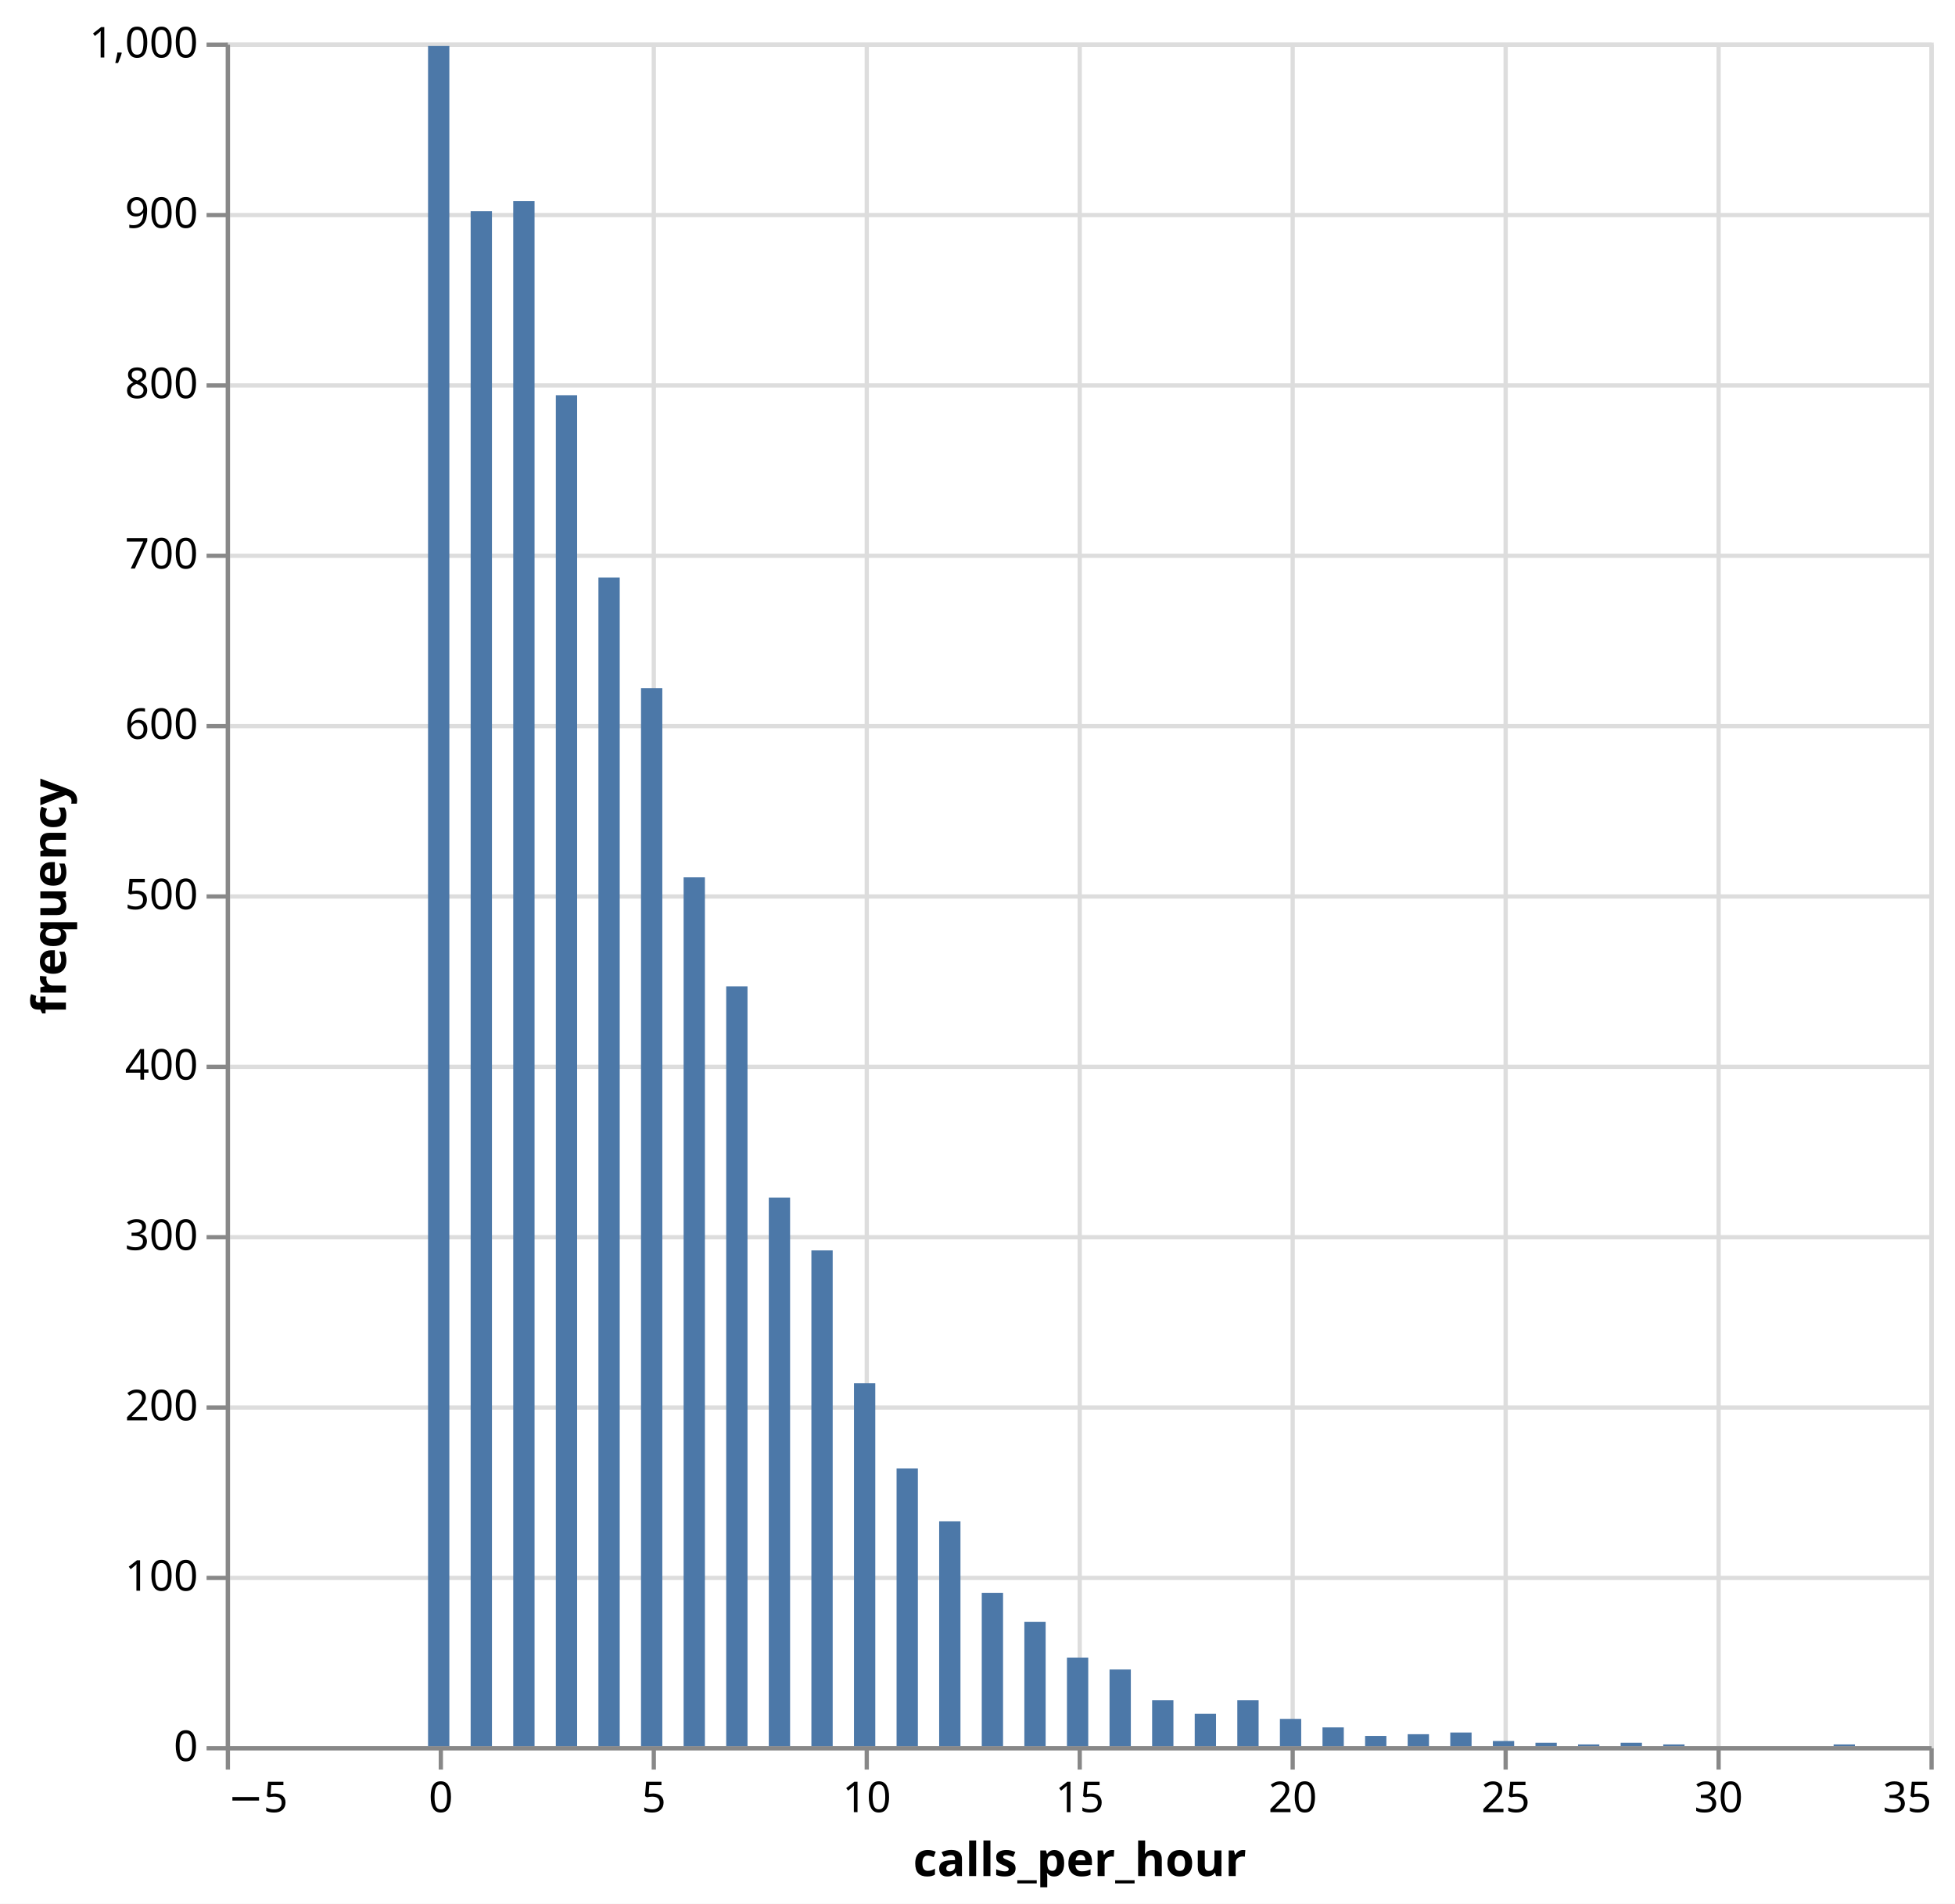
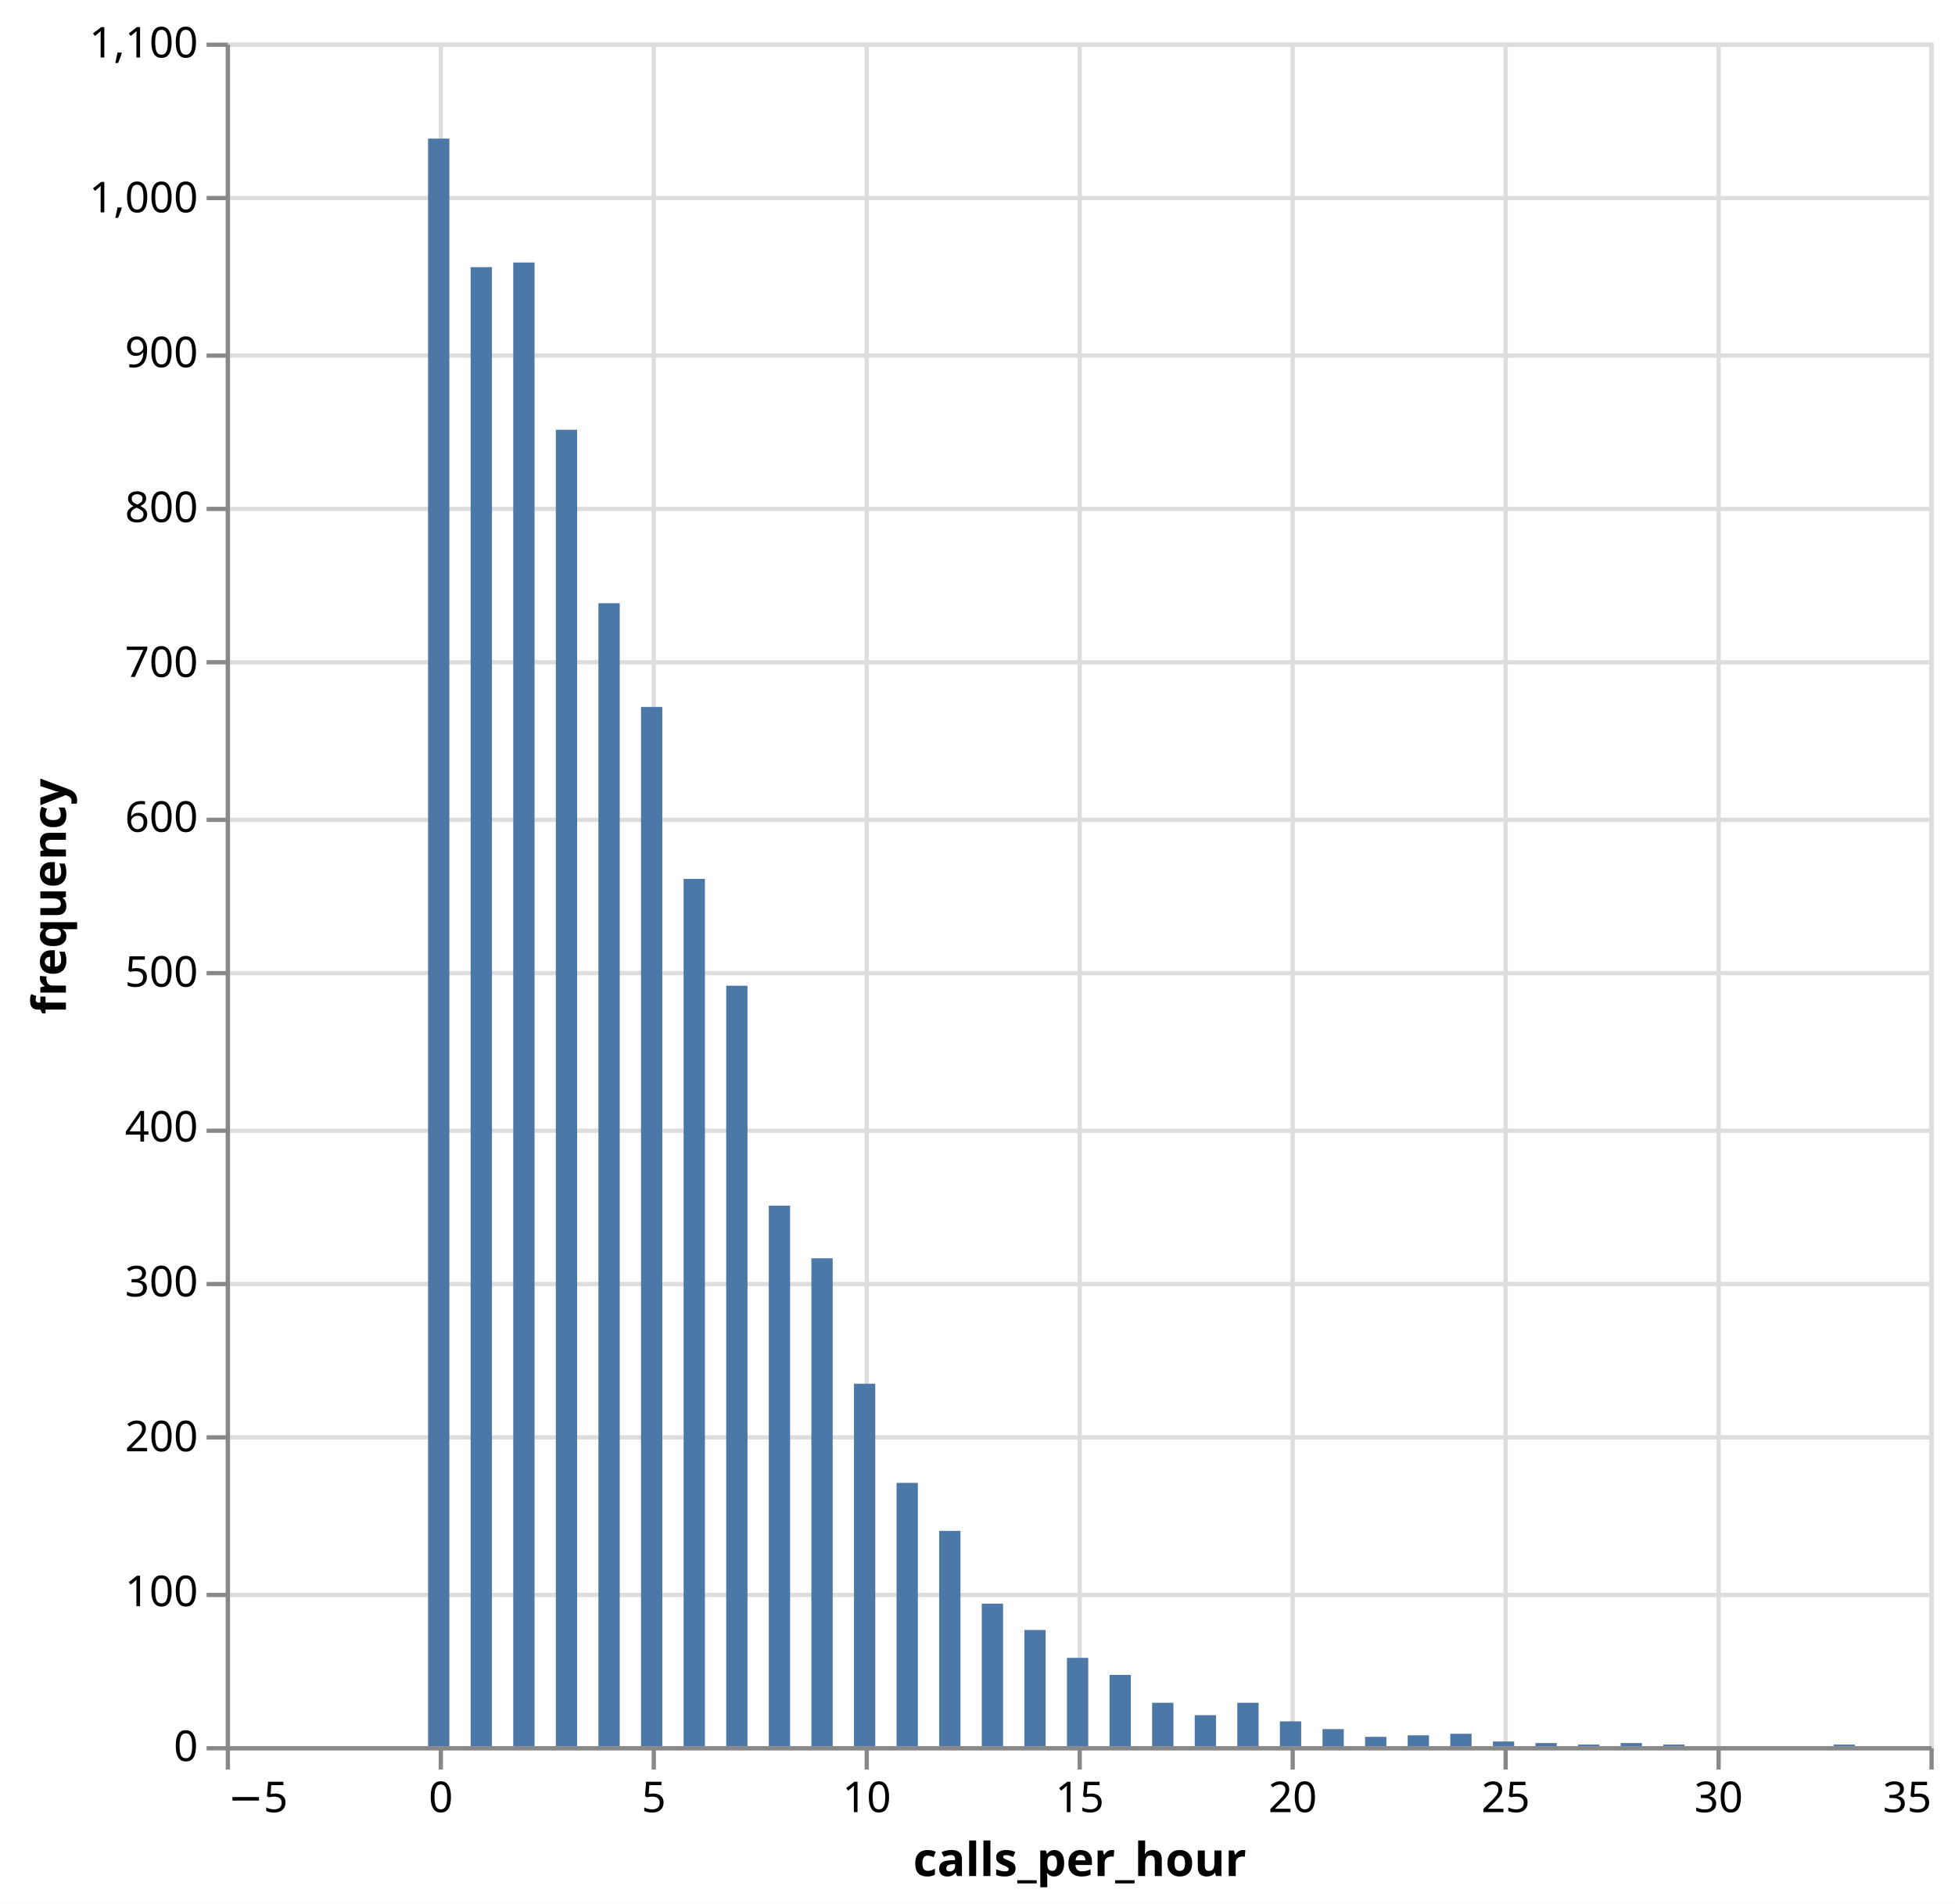
<svg xmlns="http://www.w3.org/2000/svg" version="1.1" class="marks" width="459" height="447" viewBox="0 0 459 447">
  <rect width="459" height="447" fill="white" />
  <g fill="none" stroke-miterlimit="10" transform="translate(53,10)">
    <g class="mark-group role-frame root" role="graphics-object" aria-roledescription="group mark container">
      <g transform="translate(0,0)">
        <path class="background" aria-hidden="true" d="M0.5,0.5h400v400h-400Z" stroke="#ddd" />
        <g>
          <g class="mark-group role-axis" aria-hidden="true">
            <g transform="translate(0.5,400.5)">
              <path class="background" aria-hidden="true" d="M0,0h0v0h0Z" pointer-events="none" />
              <g>
                <g class="mark-rule role-axis-grid" pointer-events="none">
                  <line transform="translate(0,-400)" x2="0" y2="400" stroke="#ddd" stroke-width="1" opacity="1" />
                  <line transform="translate(50,-400)" x2="0" y2="400" stroke="#ddd" stroke-width="1" opacity="1" />
                  <line transform="translate(100,-400)" x2="0" y2="400" stroke="#ddd" stroke-width="1" opacity="1" />
                  <line transform="translate(150,-400)" x2="0" y2="400" stroke="#ddd" stroke-width="1" opacity="1" />
                  <line transform="translate(200,-400)" x2="0" y2="400" stroke="#ddd" stroke-width="1" opacity="1" />
                  <line transform="translate(250,-400)" x2="0" y2="400" stroke="#ddd" stroke-width="1" opacity="1" />
                  <line transform="translate(300,-400)" x2="0" y2="400" stroke="#ddd" stroke-width="1" opacity="1" />
                  <line transform="translate(350,-400)" x2="0" y2="400" stroke="#ddd" stroke-width="1" opacity="1" />
                  <line transform="translate(400,-400)" x2="0" y2="400" stroke="#ddd" stroke-width="1" opacity="1" />
                </g>
              </g>
              <path class="foreground" aria-hidden="true" d="" pointer-events="none" display="none" />
            </g>
          </g>
          <g class="mark-group role-axis" aria-hidden="true">
            <g transform="translate(0.5,0.5)">
              <path class="background" aria-hidden="true" d="M0,0h0v0h0Z" pointer-events="none" />
              <g>
                <g class="mark-rule role-axis-grid" pointer-events="none">
                  <line transform="translate(0,400)" x2="400" y2="0" stroke="#ddd" stroke-width="1" opacity="1" />
-                   <line transform="translate(0,360)" x2="400" y2="0" stroke="#ddd" stroke-width="1" opacity="1" />
-                   <line transform="translate(0,320)" x2="400" y2="0" stroke="#ddd" stroke-width="1" opacity="1" />
-                   <line transform="translate(0,280)" x2="400" y2="0" stroke="#ddd" stroke-width="1" opacity="1" />
-                   <line transform="translate(0,240)" x2="400" y2="0" stroke="#ddd" stroke-width="1" opacity="1" />
-                   <line transform="translate(0,200)" x2="400" y2="0" stroke="#ddd" stroke-width="1" opacity="1" />
-                   <line transform="translate(0,160)" x2="400" y2="0" stroke="#ddd" stroke-width="1" opacity="1" />
-                   <line transform="translate(0,120)" x2="400" y2="0" stroke="#ddd" stroke-width="1" opacity="1" />
-                   <line transform="translate(0,80)" x2="400" y2="0" stroke="#ddd" stroke-width="1" opacity="1" />
-                   <line transform="translate(0,40)" x2="400" y2="0" stroke="#ddd" stroke-width="1" opacity="1" />
+                   <line transform="translate(0,364)" x2="400" y2="0" stroke="#ddd" stroke-width="1" opacity="1" />
+                   <line transform="translate(0,327)" x2="400" y2="0" stroke="#ddd" stroke-width="1" opacity="1" />
+                   <line transform="translate(0,291)" x2="400" y2="0" stroke="#ddd" stroke-width="1" opacity="1" />
+                   <line transform="translate(0,255)" x2="400" y2="0" stroke="#ddd" stroke-width="1" opacity="1" />
+                   <line transform="translate(0,218)" x2="400" y2="0" stroke="#ddd" stroke-width="1" opacity="1" />
+                   <line transform="translate(0,182)" x2="400" y2="0" stroke="#ddd" stroke-width="1" opacity="1" />
+                   <line transform="translate(0,145)" x2="400" y2="0" stroke="#ddd" stroke-width="1" opacity="1" />
+                   <line transform="translate(0,109)" x2="400" y2="0" stroke="#ddd" stroke-width="1" opacity="1" />
+                   <line transform="translate(0,73)" x2="400" y2="0" stroke="#ddd" stroke-width="1" opacity="1" />
+                   <line transform="translate(0,36)" x2="400" y2="0" stroke="#ddd" stroke-width="1" opacity="1" />
                  <line transform="translate(0,0)" x2="400" y2="0" stroke="#ddd" stroke-width="1" opacity="1" />
                </g>
              </g>
              <path class="foreground" aria-hidden="true" d="" pointer-events="none" display="none" />
            </g>
          </g>
          <g class="mark-group role-axis" role="graphics-symbol" aria-roledescription="axis" aria-label="X-axis titled 'calls_per_hour' for a linear scale with values from −5 to 35">
            <g transform="translate(0.5,400.5)">
              <path class="background" aria-hidden="true" d="M0,0h0v0h0Z" pointer-events="none" />
              <g>
                <g class="mark-rule role-axis-tick" pointer-events="none">
                  <line transform="translate(0,0)" x2="0" y2="5" stroke="#888" stroke-width="1" opacity="1" />
                  <line transform="translate(50,0)" x2="0" y2="5" stroke="#888" stroke-width="1" opacity="1" />
                  <line transform="translate(100,0)" x2="0" y2="5" stroke="#888" stroke-width="1" opacity="1" />
                  <line transform="translate(150,0)" x2="0" y2="5" stroke="#888" stroke-width="1" opacity="1" />
                  <line transform="translate(200,0)" x2="0" y2="5" stroke="#888" stroke-width="1" opacity="1" />
                  <line transform="translate(250,0)" x2="0" y2="5" stroke="#888" stroke-width="1" opacity="1" />
                  <line transform="translate(300,0)" x2="0" y2="5" stroke="#888" stroke-width="1" opacity="1" />
                  <line transform="translate(350,0)" x2="0" y2="5" stroke="#888" stroke-width="1" opacity="1" />
                  <line transform="translate(400,0)" x2="0" y2="5" stroke="#888" stroke-width="1" opacity="1" />
                </g>
                <g class="mark-text role-axis-label" pointer-events="none">
                  <text text-anchor="start" transform="translate(0,15)" font-family="sans-serif" font-size="10px" fill="#000" opacity="1">−5</text>
                  <text text-anchor="middle" transform="translate(50,15)" font-family="sans-serif" font-size="10px" fill="#000" opacity="1">0</text>
                  <text text-anchor="middle" transform="translate(100,15)" font-family="sans-serif" font-size="10px" fill="#000" opacity="1">5</text>
                  <text text-anchor="middle" transform="translate(150,15)" font-family="sans-serif" font-size="10px" fill="#000" opacity="1">10</text>
                  <text text-anchor="middle" transform="translate(200,15)" font-family="sans-serif" font-size="10px" fill="#000" opacity="1">15</text>
                  <text text-anchor="middle" transform="translate(250,15)" font-family="sans-serif" font-size="10px" fill="#000" opacity="1">20</text>
                  <text text-anchor="middle" transform="translate(300,15)" font-family="sans-serif" font-size="10px" fill="#000" opacity="1">25</text>
                  <text text-anchor="middle" transform="translate(350,15)" font-family="sans-serif" font-size="10px" fill="#000" opacity="1">30</text>
                  <text text-anchor="end" transform="translate(400,15)" font-family="sans-serif" font-size="10px" fill="#000" opacity="1">35</text>
                </g>
                <g class="mark-rule role-axis-domain" pointer-events="none">
                  <line transform="translate(0,0)" x2="400" y2="0" stroke="#888" stroke-width="1" opacity="1" />
                </g>
                <g class="mark-text role-axis-title" pointer-events="none">
                  <text text-anchor="middle" transform="translate(200,30)" font-family="sans-serif" font-size="11px" font-weight="bold" fill="#000" opacity="1">calls_per_hour</text>
                </g>
              </g>
              <path class="foreground" aria-hidden="true" d="" pointer-events="none" display="none" />
            </g>
          </g>
-           <g class="mark-group role-axis" role="graphics-symbol" aria-roledescription="axis" aria-label="Y-axis titled 'frequency' for a linear scale with values from 0 to 1,000">
+           <g class="mark-group role-axis" role="graphics-symbol" aria-roledescription="axis" aria-label="Y-axis titled 'frequency' for a linear scale with values from 0 to 1,100">
            <g transform="translate(0.5,0.5)">
              <path class="background" aria-hidden="true" d="M0,0h0v0h0Z" pointer-events="none" />
              <g>
                <g class="mark-rule role-axis-tick" pointer-events="none">
                  <line transform="translate(0,400)" x2="-5" y2="0" stroke="#888" stroke-width="1" opacity="1" />
-                   <line transform="translate(0,360)" x2="-5" y2="0" stroke="#888" stroke-width="1" opacity="1" />
-                   <line transform="translate(0,320)" x2="-5" y2="0" stroke="#888" stroke-width="1" opacity="1" />
-                   <line transform="translate(0,280)" x2="-5" y2="0" stroke="#888" stroke-width="1" opacity="1" />
-                   <line transform="translate(0,240)" x2="-5" y2="0" stroke="#888" stroke-width="1" opacity="1" />
-                   <line transform="translate(0,200)" x2="-5" y2="0" stroke="#888" stroke-width="1" opacity="1" />
-                   <line transform="translate(0,160)" x2="-5" y2="0" stroke="#888" stroke-width="1" opacity="1" />
-                   <line transform="translate(0,120)" x2="-5" y2="0" stroke="#888" stroke-width="1" opacity="1" />
-                   <line transform="translate(0,80)" x2="-5" y2="0" stroke="#888" stroke-width="1" opacity="1" />
-                   <line transform="translate(0,40)" x2="-5" y2="0" stroke="#888" stroke-width="1" opacity="1" />
+                   <line transform="translate(0,364)" x2="-5" y2="0" stroke="#888" stroke-width="1" opacity="1" />
+                   <line transform="translate(0,327)" x2="-5" y2="0" stroke="#888" stroke-width="1" opacity="1" />
+                   <line transform="translate(0,291)" x2="-5" y2="0" stroke="#888" stroke-width="1" opacity="1" />
+                   <line transform="translate(0,255)" x2="-5" y2="0" stroke="#888" stroke-width="1" opacity="1" />
+                   <line transform="translate(0,218)" x2="-5" y2="0" stroke="#888" stroke-width="1" opacity="1" />
+                   <line transform="translate(0,182)" x2="-5" y2="0" stroke="#888" stroke-width="1" opacity="1" />
+                   <line transform="translate(0,145)" x2="-5" y2="0" stroke="#888" stroke-width="1" opacity="1" />
+                   <line transform="translate(0,109)" x2="-5" y2="0" stroke="#888" stroke-width="1" opacity="1" />
+                   <line transform="translate(0,73)" x2="-5" y2="0" stroke="#888" stroke-width="1" opacity="1" />
+                   <line transform="translate(0,36)" x2="-5" y2="0" stroke="#888" stroke-width="1" opacity="1" />
                  <line transform="translate(0,0)" x2="-5" y2="0" stroke="#888" stroke-width="1" opacity="1" />
                </g>
                <g class="mark-text role-axis-label" pointer-events="none">
                  <text text-anchor="end" transform="translate(-7,403)" font-family="sans-serif" font-size="10px" fill="#000" opacity="1">0</text>
-                   <text text-anchor="end" transform="translate(-7,363)" font-family="sans-serif" font-size="10px" fill="#000" opacity="1">100</text>
-                   <text text-anchor="end" transform="translate(-7,323)" font-family="sans-serif" font-size="10px" fill="#000" opacity="1">200</text>
-                   <text text-anchor="end" transform="translate(-7,283)" font-family="sans-serif" font-size="10px" fill="#000" opacity="1">300</text>
-                   <text text-anchor="end" transform="translate(-7,243)" font-family="sans-serif" font-size="10px" fill="#000" opacity="1">400</text>
-                   <text text-anchor="end" transform="translate(-7,203)" font-family="sans-serif" font-size="10px" fill="#000" opacity="1">500</text>
-                   <text text-anchor="end" transform="translate(-7,163)" font-family="sans-serif" font-size="10px" fill="#000" opacity="1">600</text>
-                   <text text-anchor="end" transform="translate(-7,123)" font-family="sans-serif" font-size="10px" fill="#000" opacity="1">700</text>
-                   <text text-anchor="end" transform="translate(-7,83)" font-family="sans-serif" font-size="10px" fill="#000" opacity="1">800</text>
-                   <text text-anchor="end" transform="translate(-7,43)" font-family="sans-serif" font-size="10px" fill="#000" opacity="1">900</text>
-                   <text text-anchor="end" transform="translate(-7,3)" font-family="sans-serif" font-size="10px" fill="#000" opacity="1">1,000</text>
+                   <text text-anchor="end" transform="translate(-7,366.6364)" font-family="sans-serif" font-size="10px" fill="#000" opacity="1">100</text>
+                   <text text-anchor="end" transform="translate(-7,330.2727)" font-family="sans-serif" font-size="10px" fill="#000" opacity="1">200</text>
+                   <text text-anchor="end" transform="translate(-7,293.9091)" font-family="sans-serif" font-size="10px" fill="#000" opacity="1">300</text>
+                   <text text-anchor="end" transform="translate(-7,257.5455)" font-family="sans-serif" font-size="10px" fill="#000" opacity="1">400</text>
+                   <text text-anchor="end" transform="translate(-7,221.1818)" font-family="sans-serif" font-size="10px" fill="#000" opacity="1">500</text>
+                   <text text-anchor="end" transform="translate(-7,184.8182)" font-family="sans-serif" font-size="10px" fill="#000" opacity="1">600</text>
+                   <text text-anchor="end" transform="translate(-7,148.4545)" font-family="sans-serif" font-size="10px" fill="#000" opacity="1">700</text>
+                   <text text-anchor="end" transform="translate(-7,112.0909)" font-family="sans-serif" font-size="10px" fill="#000" opacity="1">800</text>
+                   <text text-anchor="end" transform="translate(-7,75.72727)" font-family="sans-serif" font-size="10px" fill="#000" opacity="1">900</text>
+                   <text text-anchor="end" transform="translate(-7,39.36364)" font-family="sans-serif" font-size="10px" fill="#000" opacity="1">1,000</text>
+                   <text text-anchor="end" transform="translate(-7,3)" font-family="sans-serif" font-size="10px" fill="#000" opacity="1">1,100</text>
                </g>
                <g class="mark-rule role-axis-domain" pointer-events="none">
                  <line transform="translate(0,400)" x2="0" y2="-400" stroke="#888" stroke-width="1" opacity="1" />
                </g>
                <g class="mark-text role-axis-title" pointer-events="none">
                  <text text-anchor="middle" transform="translate(-36.02441,200) rotate(-90) translate(0,-2)" font-family="sans-serif" font-size="11px" font-weight="bold" fill="#000" opacity="1">frequency</text>
                </g>
              </g>
              <path class="foreground" aria-hidden="true" d="" pointer-events="none" display="none" />
            </g>
          </g>
          <g class="mark-rect role-mark marks" role="graphics-object" aria-roledescription="rect mark container">
-             <path aria-label="calls_per_hour: 0; frequency: 998" role="graphics-symbol" aria-roledescription="bar" d="M47.5,0.8h5v399.2h-5Z" fill="#4c78a8" />
-             <path aria-label="calls_per_hour: 1; frequency: 901" role="graphics-symbol" aria-roledescription="bar" d="M57.5,39.6h5v360.4h-5Z" fill="#4c78a8" />
-             <path aria-label="calls_per_hour: 2; frequency: 907" role="graphics-symbol" aria-roledescription="bar" d="M67.5,37.2h5v362.8h-5Z" fill="#4c78a8" />
-             <path aria-label="calls_per_hour: 3; frequency: 793" role="graphics-symbol" aria-roledescription="bar" d="M77.5,82.8h5v317.2h-5Z" fill="#4c78a8" />
-             <path aria-label="calls_per_hour: 4; frequency: 686" role="graphics-symbol" aria-roledescription="bar" d="M87.5,125.6h5v274.4h-5Z" fill="#4c78a8" />
-             <path aria-label="calls_per_hour: 5; frequency: 621" role="graphics-symbol" aria-roledescription="bar" d="M97.5,151.6h5v248.4h-5Z" fill="#4c78a8" />
-             <path aria-label="calls_per_hour: 6; frequency: 510" role="graphics-symbol" aria-roledescription="bar" d="M107.5,196h5v204h-5Z" fill="#4c78a8" />
-             <path aria-label="calls_per_hour: 7; frequency: 446" role="graphics-symbol" aria-roledescription="bar" d="M117.5,221.6h5v178.4h-5Z" fill="#4c78a8" />
-             <path aria-label="calls_per_hour: 8; frequency: 322" role="graphics-symbol" aria-roledescription="bar" d="M127.5,271.2h5v128.8h-5Z" fill="#4c78a8" />
-             <path aria-label="calls_per_hour: 9; frequency: 291" role="graphics-symbol" aria-roledescription="bar" d="M137.5,283.6h5v116.4h-5Z" fill="#4c78a8" />
-             <path aria-label="calls_per_hour: 10; frequency: 213" role="graphics-symbol" aria-roledescription="bar" d="M147.5,314.8h5v85.2h-5Z" fill="#4c78a8" />
-             <path aria-label="calls_per_hour: 11; frequency: 163" role="graphics-symbol" aria-roledescription="bar" d="M157.5,334.8h5v65.2h-5Z" fill="#4c78a8" />
-             <path aria-label="calls_per_hour: 12; frequency: 132" role="graphics-symbol" aria-roledescription="bar" d="M167.5,347.2h5v52.8h-5Z" fill="#4c78a8" />
-             <path aria-label="calls_per_hour: 13; frequency: 90" role="graphics-symbol" aria-roledescription="bar" d="M177.5,364h5v36h-5Z" fill="#4c78a8" />
-             <path aria-label="calls_per_hour: 14; frequency: 73" role="graphics-symbol" aria-roledescription="bar" d="M187.5,370.8h5v29.2h-5Z" fill="#4c78a8" />
-             <path aria-label="calls_per_hour: 15; frequency: 52" role="graphics-symbol" aria-roledescription="bar" d="M197.5,379.2h5v20.8h-5Z" fill="#4c78a8" />
-             <path aria-label="calls_per_hour: 16; frequency: 45" role="graphics-symbol" aria-roledescription="bar" d="M207.5,382h5v18h-5Z" fill="#4c78a8" />
-             <path aria-label="calls_per_hour: 17; frequency: 27" role="graphics-symbol" aria-roledescription="bar" d="M217.5,389.2h5v10.8h-5Z" fill="#4c78a8" />
-             <path aria-label="calls_per_hour: 18; frequency: 19" role="graphics-symbol" aria-roledescription="bar" d="M227.5,392.4h5v7.6h-5Z" fill="#4c78a8" />
-             <path aria-label="calls_per_hour: 19; frequency: 27" role="graphics-symbol" aria-roledescription="bar" d="M237.5,389.2h5v10.8h-5Z" fill="#4c78a8" />
-             <path aria-label="calls_per_hour: 20; frequency: 16" role="graphics-symbol" aria-roledescription="bar" d="M247.5,393.6h5v6.4h-5Z" fill="#4c78a8" />
-             <path aria-label="calls_per_hour: 21; frequency: 11" role="graphics-symbol" aria-roledescription="bar" d="M257.5,395.6h5v4.4h-5Z" fill="#4c78a8" />
-             <path aria-label="calls_per_hour: 22; frequency: 6" role="graphics-symbol" aria-roledescription="bar" d="M267.5,397.6h5v2.4h-5Z" fill="#4c78a8" />
-             <path aria-label="calls_per_hour: 23; frequency: 7" role="graphics-symbol" aria-roledescription="bar" d="M277.5,397.2h5v2.8h-5Z" fill="#4c78a8" />
-             <path aria-label="calls_per_hour: 24; frequency: 8" role="graphics-symbol" aria-roledescription="bar" d="M287.5,396.8h5v3.2h-5Z" fill="#4c78a8" />
-             <path aria-label="calls_per_hour: 25; frequency: 3" role="graphics-symbol" aria-roledescription="bar" d="M297.5,398.8h5v1.2h-5Z" fill="#4c78a8" />
-             <path aria-label="calls_per_hour: 26; frequency: 2" role="graphics-symbol" aria-roledescription="bar" d="M307.5,399.2h5v0.8h-5Z" fill="#4c78a8" />
-             <path aria-label="calls_per_hour: 27; frequency: 1" role="graphics-symbol" aria-roledescription="bar" d="M317.5,399.6h5v0.4h-5Z" fill="#4c78a8" />
-             <path aria-label="calls_per_hour: 28; frequency: 2" role="graphics-symbol" aria-roledescription="bar" d="M327.5,399.2h5v0.8h-5Z" fill="#4c78a8" />
-             <path aria-label="calls_per_hour: 29; frequency: 1" role="graphics-symbol" aria-roledescription="bar" d="M337.5,399.6h5v0.4h-5Z" fill="#4c78a8" />
-             <path aria-label="calls_per_hour: 33; frequency: 1" role="graphics-symbol" aria-roledescription="bar" d="M377.5,399.6h5v0.4h-5Z" fill="#4c78a8" />
+             <path aria-label="calls_per_hour: 0; frequency: 1038" role="graphics-symbol" aria-roledescription="bar" d="M47.5,22.545h5v377.455h-5Z" fill="#4c78a8" />
+             <path aria-label="calls_per_hour: 1; frequency: 955" role="graphics-symbol" aria-roledescription="bar" d="M57.5,52.727h5v347.273h-5Z" fill="#4c78a8" />
+             <path aria-label="calls_per_hour: 2; frequency: 958" role="graphics-symbol" aria-roledescription="bar" d="M67.5,51.636h5v348.364h-5Z" fill="#4c78a8" />
+             <path aria-label="calls_per_hour: 3; frequency: 850" role="graphics-symbol" aria-roledescription="bar" d="M77.5,90.909h5v309.091h-5Z" fill="#4c78a8" />
+             <path aria-label="calls_per_hour: 4; frequency: 738" role="graphics-symbol" aria-roledescription="bar" d="M87.5,131.636h5v268.364h-5Z" fill="#4c78a8" />
+             <path aria-label="calls_per_hour: 5; frequency: 671" role="graphics-symbol" aria-roledescription="bar" d="M97.5,156h5v244h-5Z" fill="#4c78a8" />
+             <path aria-label="calls_per_hour: 6; frequency: 560" role="graphics-symbol" aria-roledescription="bar" d="M107.5,196.364h5v203.636h-5Z" fill="#4c78a8" />
+             <path aria-label="calls_per_hour: 7; frequency: 491" role="graphics-symbol" aria-roledescription="bar" d="M117.5,221.455h5v178.545h-5Z" fill="#4c78a8" />
+             <path aria-label="calls_per_hour: 8; frequency: 349" role="graphics-symbol" aria-roledescription="bar" d="M127.5,273.091h5v126.909h-5Z" fill="#4c78a8" />
+             <path aria-label="calls_per_hour: 9; frequency: 315" role="graphics-symbol" aria-roledescription="bar" d="M137.5,285.455h5v114.545h-5Z" fill="#4c78a8" />
+             <path aria-label="calls_per_hour: 10; frequency: 234" role="graphics-symbol" aria-roledescription="bar" d="M147.5,314.909h5v85.091h-5Z" fill="#4c78a8" />
+             <path aria-label="calls_per_hour: 11; frequency: 170" role="graphics-symbol" aria-roledescription="bar" d="M157.5,338.182h5v61.818h-5Z" fill="#4c78a8" />
+             <path aria-label="calls_per_hour: 12; frequency: 139" role="graphics-symbol" aria-roledescription="bar" d="M167.5,349.455h5v50.545h-5Z" fill="#4c78a8" />
+             <path aria-label="calls_per_hour: 13; frequency: 92" role="graphics-symbol" aria-roledescription="bar" d="M177.5,366.545h5v33.455h-5Z" fill="#4c78a8" />
+             <path aria-label="calls_per_hour: 14; frequency: 75" role="graphics-symbol" aria-roledescription="bar" d="M187.5,372.727h5v27.273h-5Z" fill="#4c78a8" />
+             <path aria-label="calls_per_hour: 15; frequency: 57" role="graphics-symbol" aria-roledescription="bar" d="M197.5,379.273h5v20.727h-5Z" fill="#4c78a8" />
+             <path aria-label="calls_per_hour: 16; frequency: 46" role="graphics-symbol" aria-roledescription="bar" d="M207.5,383.273h5v16.727h-5Z" fill="#4c78a8" />
+             <path aria-label="calls_per_hour: 17; frequency: 28" role="graphics-symbol" aria-roledescription="bar" d="M217.5,389.818h5v10.182h-5Z" fill="#4c78a8" />
+             <path aria-label="calls_per_hour: 18; frequency: 20" role="graphics-symbol" aria-roledescription="bar" d="M227.5,392.727h5v7.273h-5Z" fill="#4c78a8" />
+             <path aria-label="calls_per_hour: 19; frequency: 28" role="graphics-symbol" aria-roledescription="bar" d="M237.5,389.818h5v10.182h-5Z" fill="#4c78a8" />
+             <path aria-label="calls_per_hour: 20; frequency: 16" role="graphics-symbol" aria-roledescription="bar" d="M247.5,394.182h5v5.818h-5Z" fill="#4c78a8" />
+             <path aria-label="calls_per_hour: 21; frequency: 11" role="graphics-symbol" aria-roledescription="bar" d="M257.5,396h5v4h-5Z" fill="#4c78a8" />
+             <path aria-label="calls_per_hour: 22; frequency: 6" role="graphics-symbol" aria-roledescription="bar" d="M267.5,397.818h5v2.182h-5Z" fill="#4c78a8" />
+             <path aria-label="calls_per_hour: 23; frequency: 7" role="graphics-symbol" aria-roledescription="bar" d="M277.5,397.455h5v2.545h-5Z" fill="#4c78a8" />
+             <path aria-label="calls_per_hour: 24; frequency: 8" role="graphics-symbol" aria-roledescription="bar" d="M287.5,397.091h5v2.909h-5Z" fill="#4c78a8" />
+             <path aria-label="calls_per_hour: 25; frequency: 3" role="graphics-symbol" aria-roledescription="bar" d="M297.5,398.909h5v1.091h-5Z" fill="#4c78a8" />
+             <path aria-label="calls_per_hour: 26; frequency: 2" role="graphics-symbol" aria-roledescription="bar" d="M307.5,399.273h5v0.727h-5Z" fill="#4c78a8" />
+             <path aria-label="calls_per_hour: 27; frequency: 1" role="graphics-symbol" aria-roledescription="bar" d="M317.5,399.636h5v0.364h-5Z" fill="#4c78a8" />
+             <path aria-label="calls_per_hour: 28; frequency: 2" role="graphics-symbol" aria-roledescription="bar" d="M327.5,399.273h5v0.727h-5Z" fill="#4c78a8" />
+             <path aria-label="calls_per_hour: 29; frequency: 1" role="graphics-symbol" aria-roledescription="bar" d="M337.5,399.636h5v0.364h-5Z" fill="#4c78a8" />
+             <path aria-label="calls_per_hour: 33; frequency: 1" role="graphics-symbol" aria-roledescription="bar" d="M377.5,399.636h5v0.364h-5Z" fill="#4c78a8" />
          </g>
        </g>
        <path class="foreground" aria-hidden="true" d="" display="none" />
      </g>
    </g>
  </g>
</svg>
